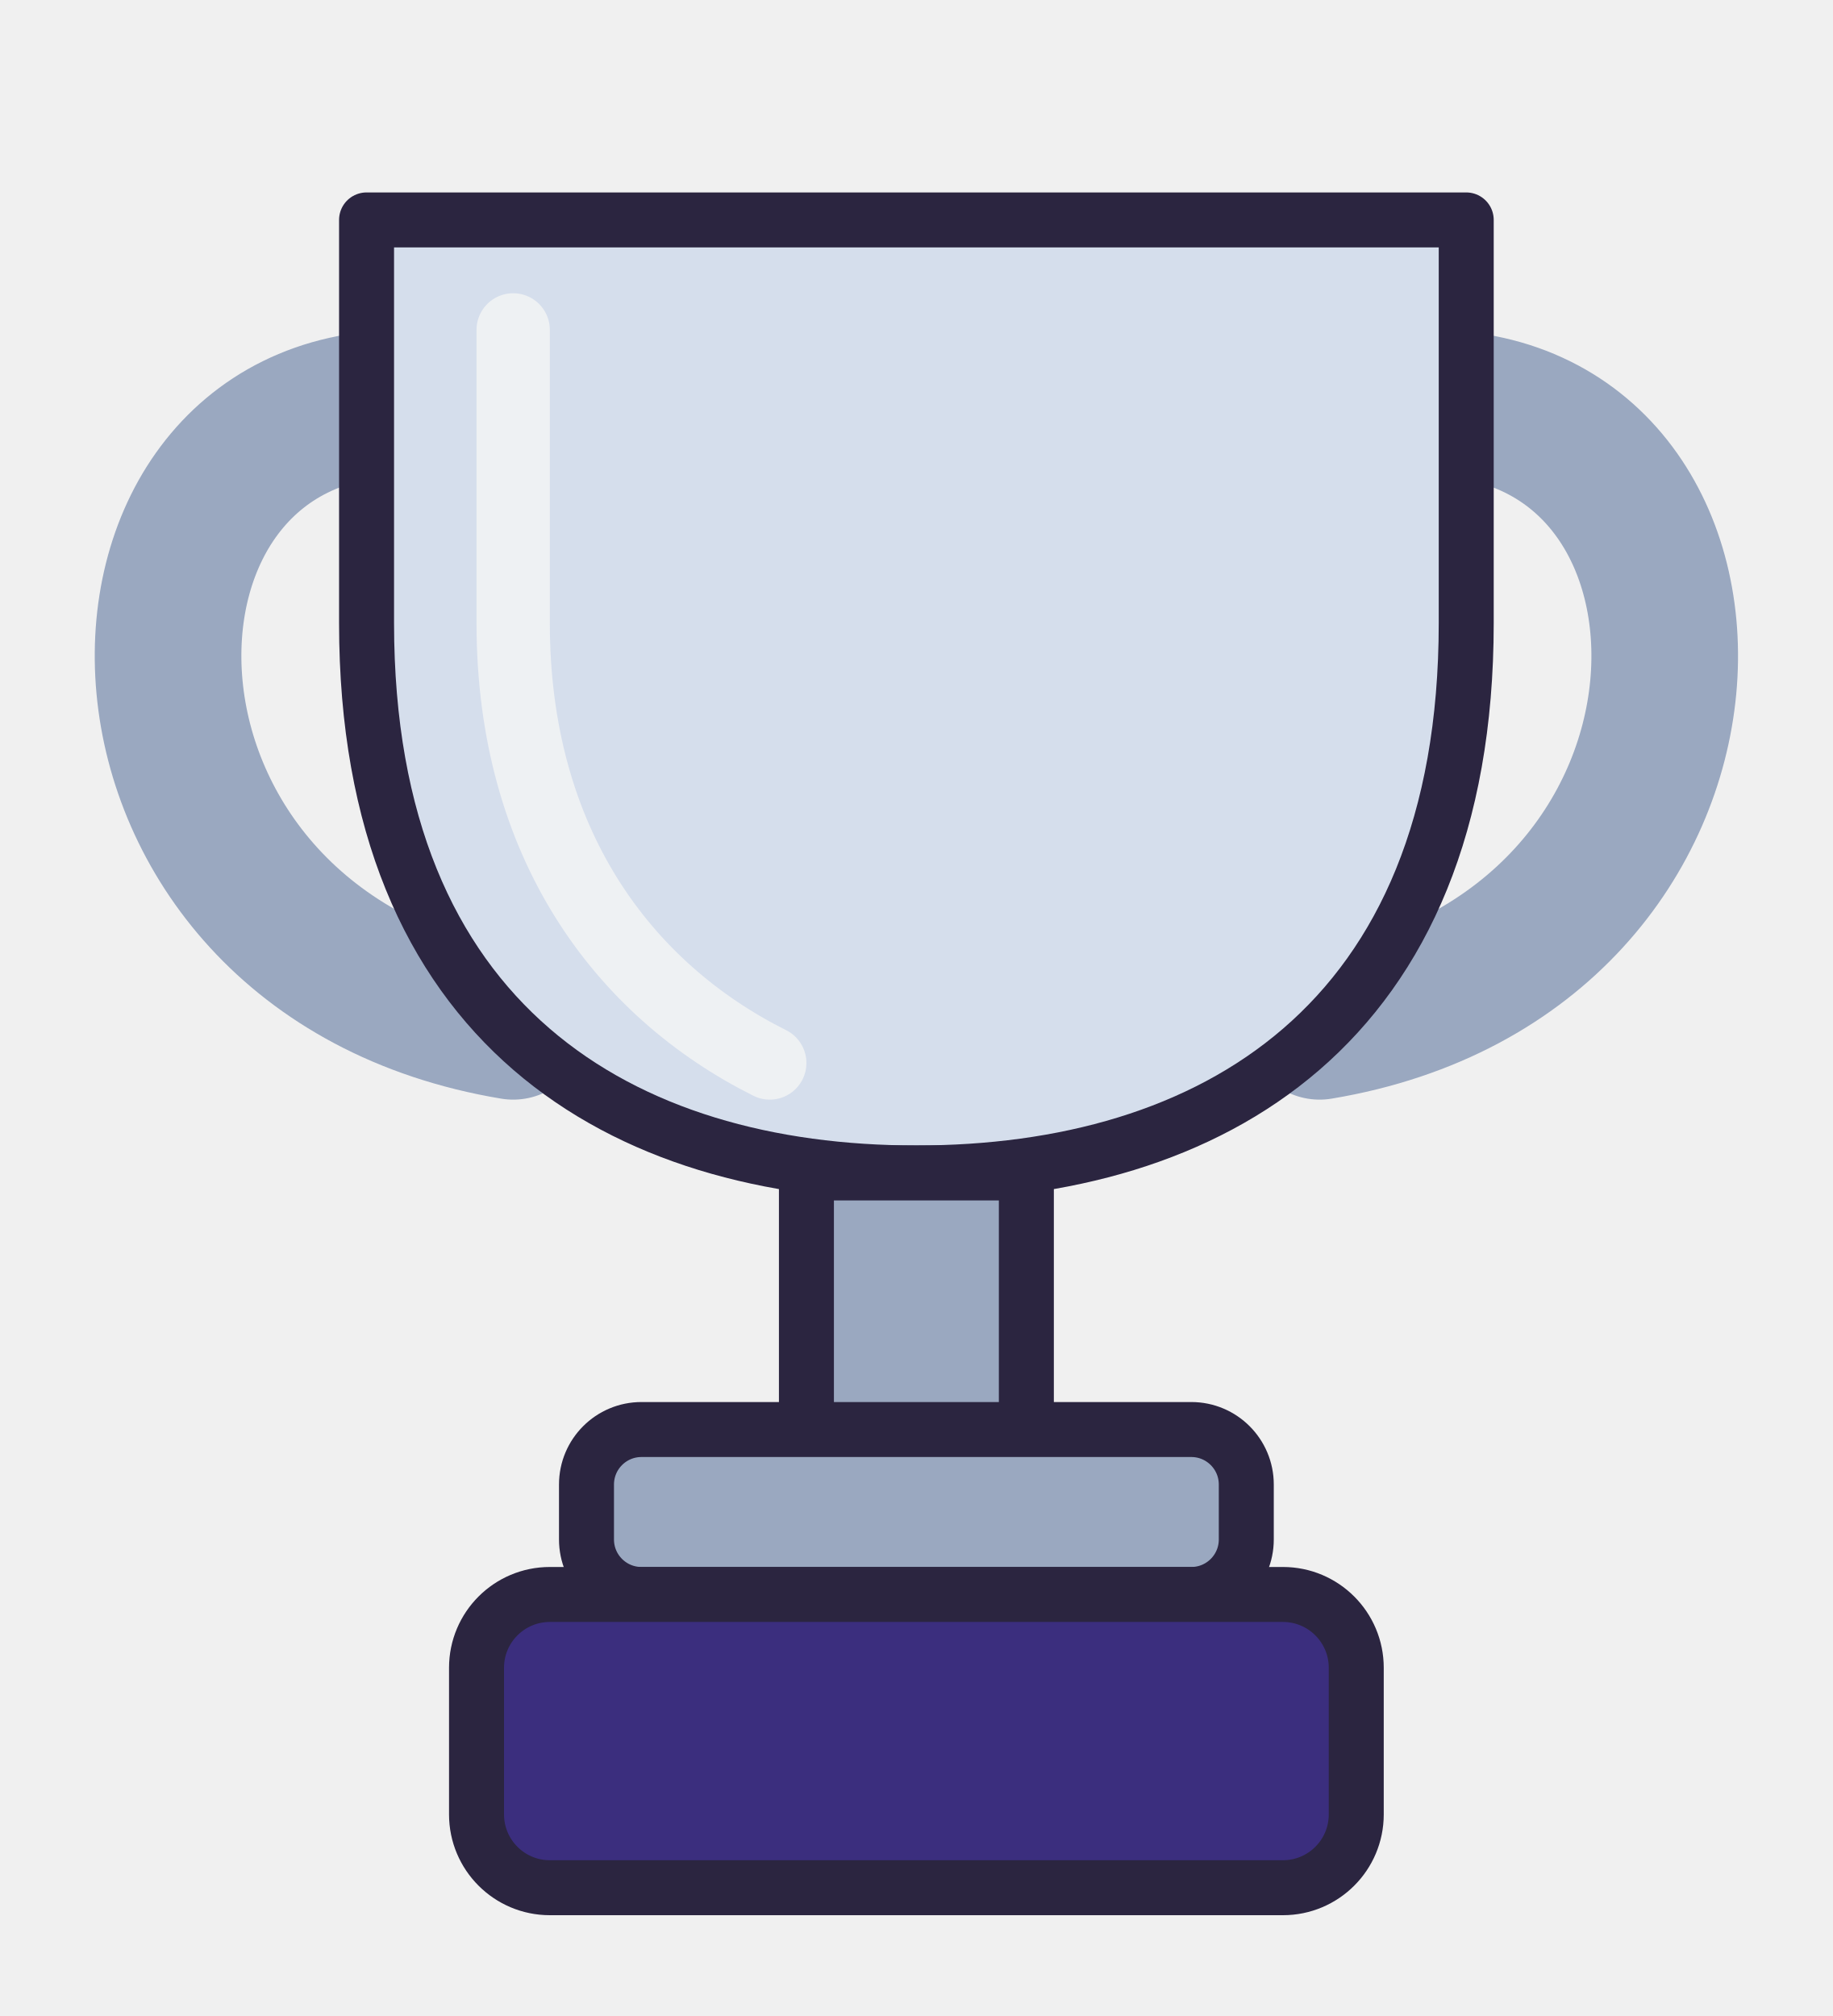
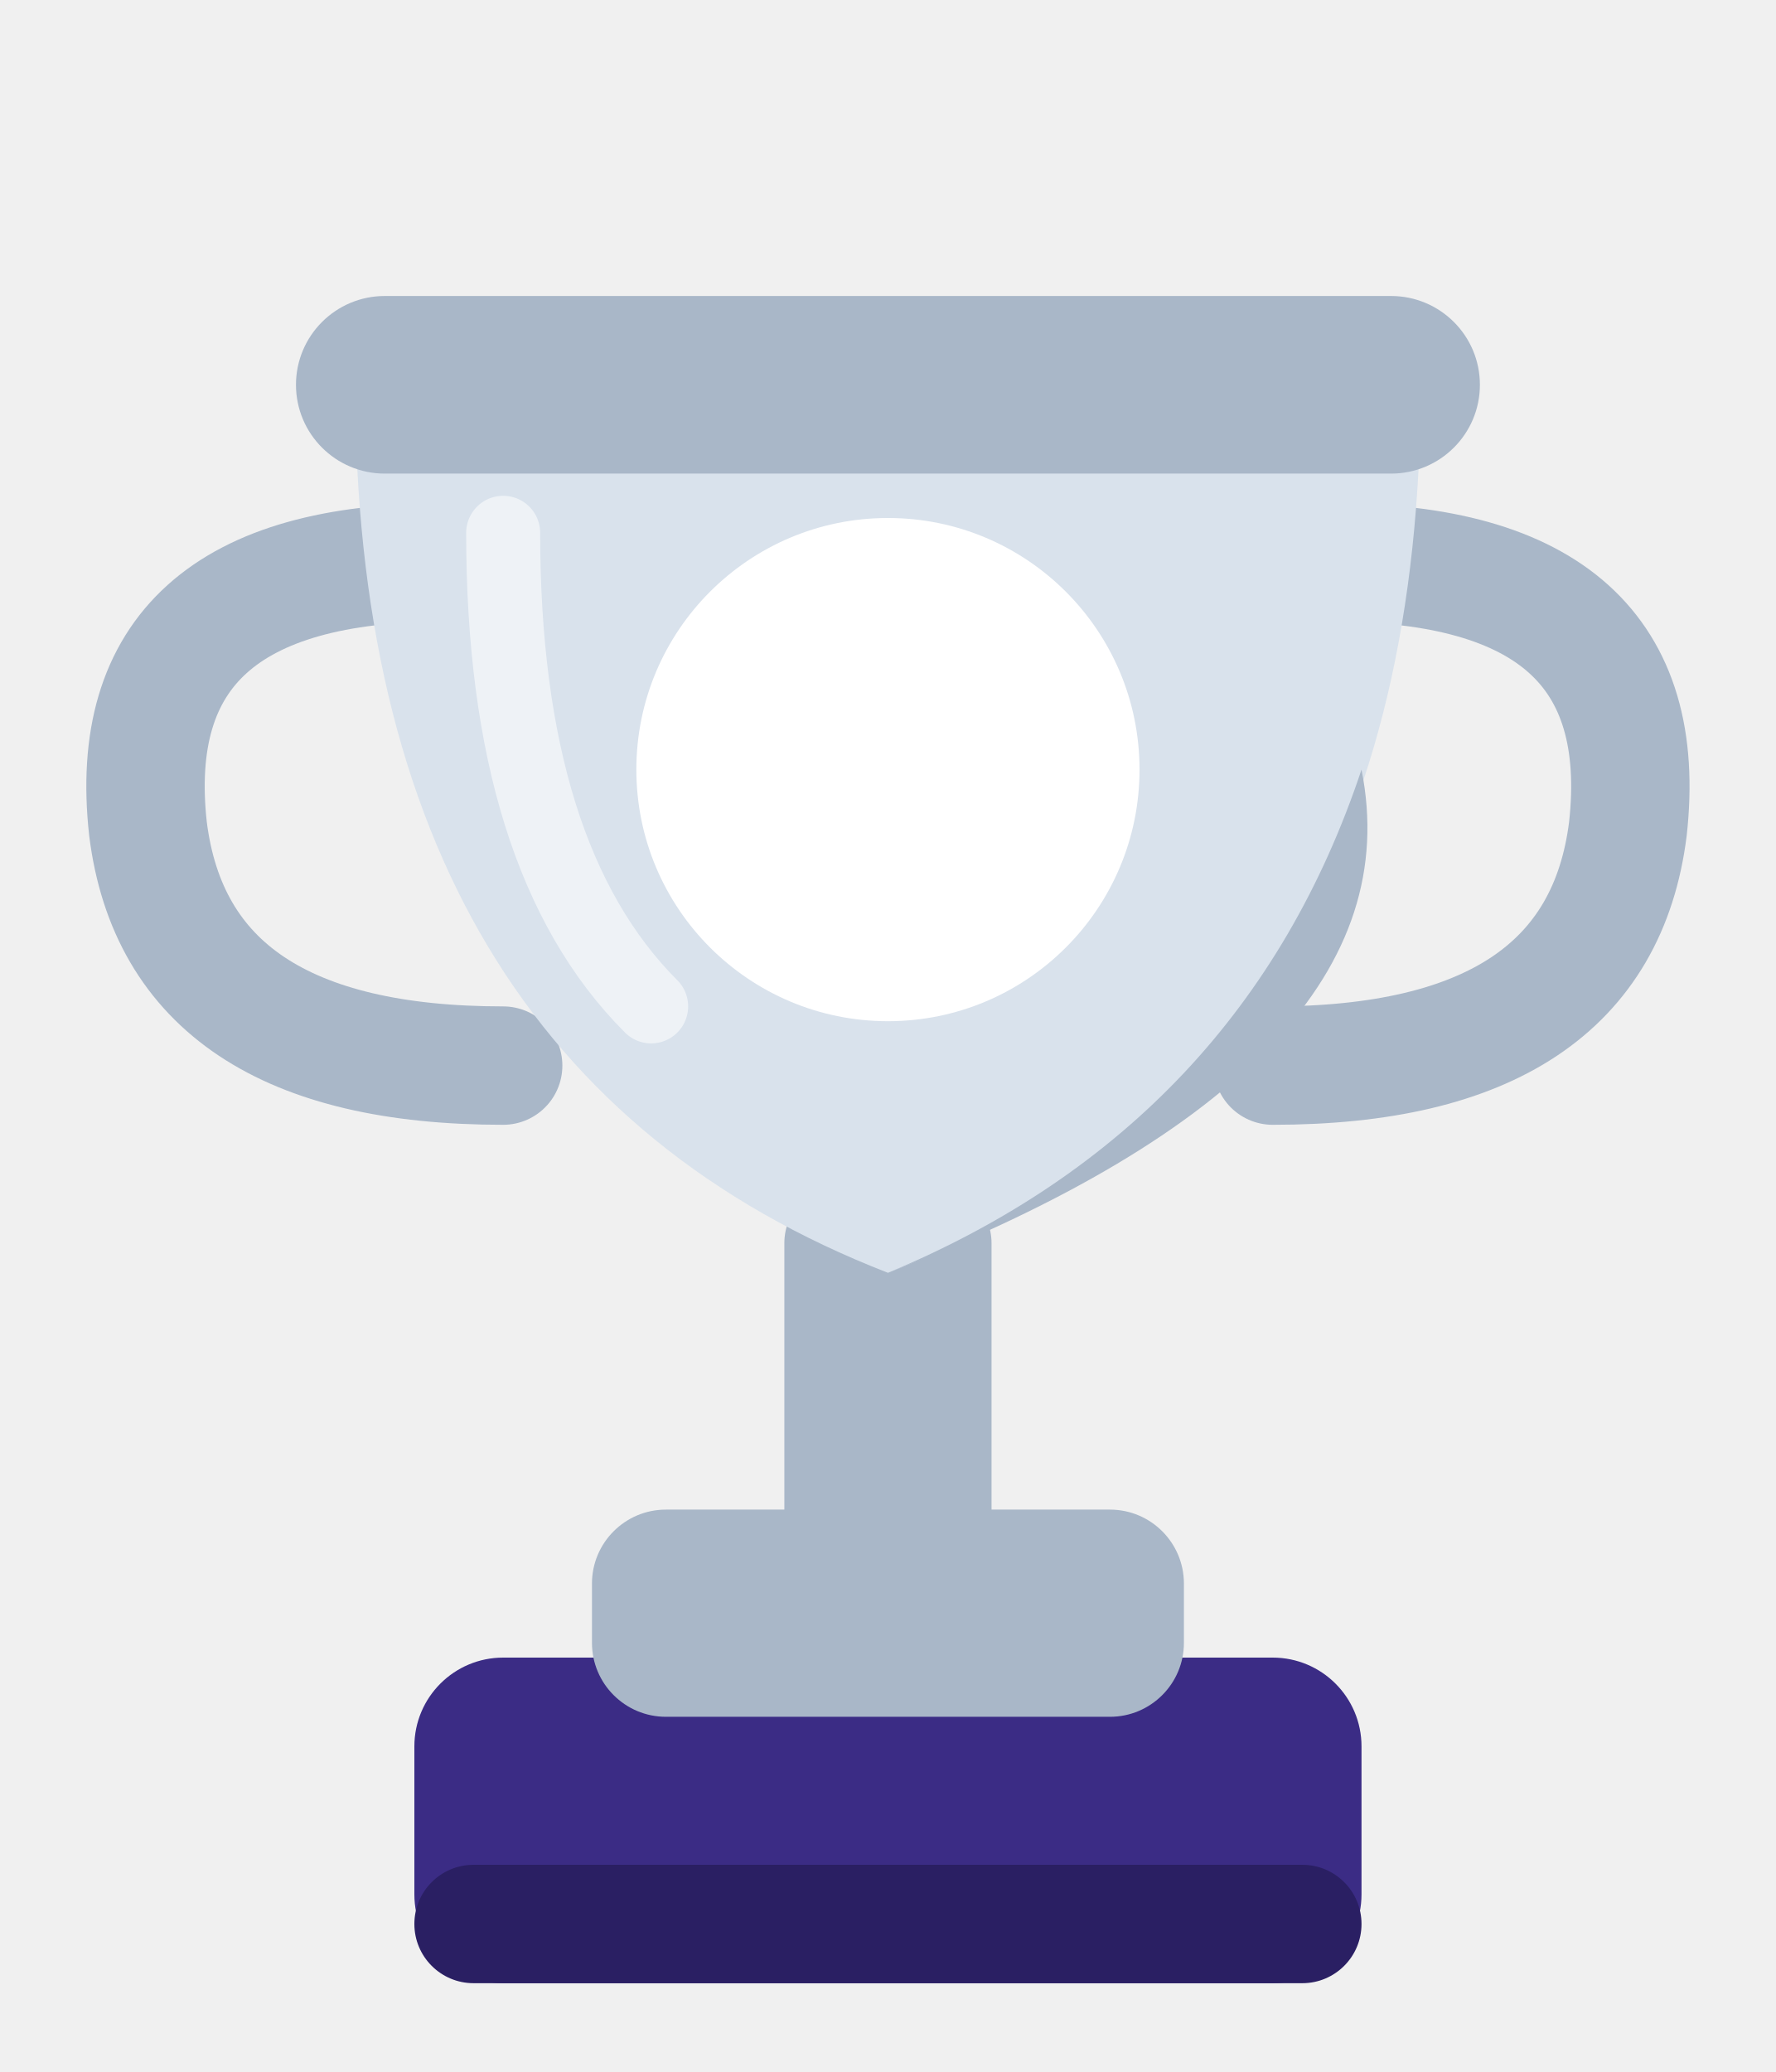
- <svg xmlns="http://www.w3.org/2000/svg" viewBox="0 0 100 110">
-   <path d="M22 22 C4 22 4 52 28 56" fill="none" stroke="#9AA8C0" stroke-width="8" stroke-linecap="round" />
-   <path d="M78 22 C96 22 96 52 72 56" fill="none" stroke="#9AA8C0" stroke-width="8" stroke-linecap="round" />
-   <path d="M20 12 H80 V34 C80 56 66 64 50 64 C34 64 20 56 20 34 Z" fill="#D5DEEC" stroke="#2B2540" stroke-width="3" stroke-linejoin="round" />
-   <path d="M28 18 V34 C28 46 34 54 42 58" fill="none" stroke="#FFFDF8" stroke-width="4" stroke-linecap="round" opacity="0.6" />
-   <rect x="44" y="64" width="12" height="16" fill="#9AA8C0" stroke="#2B2540" stroke-width="3" />
-   <rect x="32" y="78" width="36" height="9" rx="3" fill="#9AA8C0" stroke="#2B2540" stroke-width="3" />
-   <rect x="26" y="87" width="48" height="16" rx="4" fill="#3B2E7E" stroke="#2B2540" stroke-width="3" />
+ <svg xmlns="http://www.w3.org/2000/svg" viewBox="0 0 120 140">
+   <rect x="28" y="112" width="64" height="22" rx="6" fill="#3B2C85" />
+   <rect x="28" y="126" width="64" height="8" rx="4" fill="#2A1F63" />
+   <rect x="40" y="102" width="40" height="14" rx="5" fill="#A9B7C8" />
+   <rect x="53" y="80" width="14" height="26" rx="4" fill="#A9B7C8" />
+   <path d="M30 38 Q8 38 10 56 Q12 72 34 72" fill="none" stroke="#A9B7C8" stroke-width="8" stroke-linecap="round" stroke-linejoin="round" />
+   <path d="M90 38 Q112 38 110 56 Q108 72 86 72" fill="none" stroke="#A9B7C8" stroke-width="8" stroke-linecap="round" stroke-linejoin="round" />
+   <path d="M24 26 L96 26 Q96 72 60 86 Q24 72 24 26 Z" fill="#D9E2EC" />
+   <path d="M60 86 Q84 76 92 52 Q96 72 60 86 Z" fill="#A9B7C8" />
+   <rect x="20" y="20" width="80" height="12" rx="6" fill="#A9B7C8" />
+   <path d="M34 36 Q34 58 44 68" fill="none" stroke="#FFFFFF" stroke-width="5" stroke-linecap="round" stroke-linejoin="round" opacity="0.55" />
+   <circle cx="60" cy="52" r="17" fill="#FFFFFF" />
</svg>
